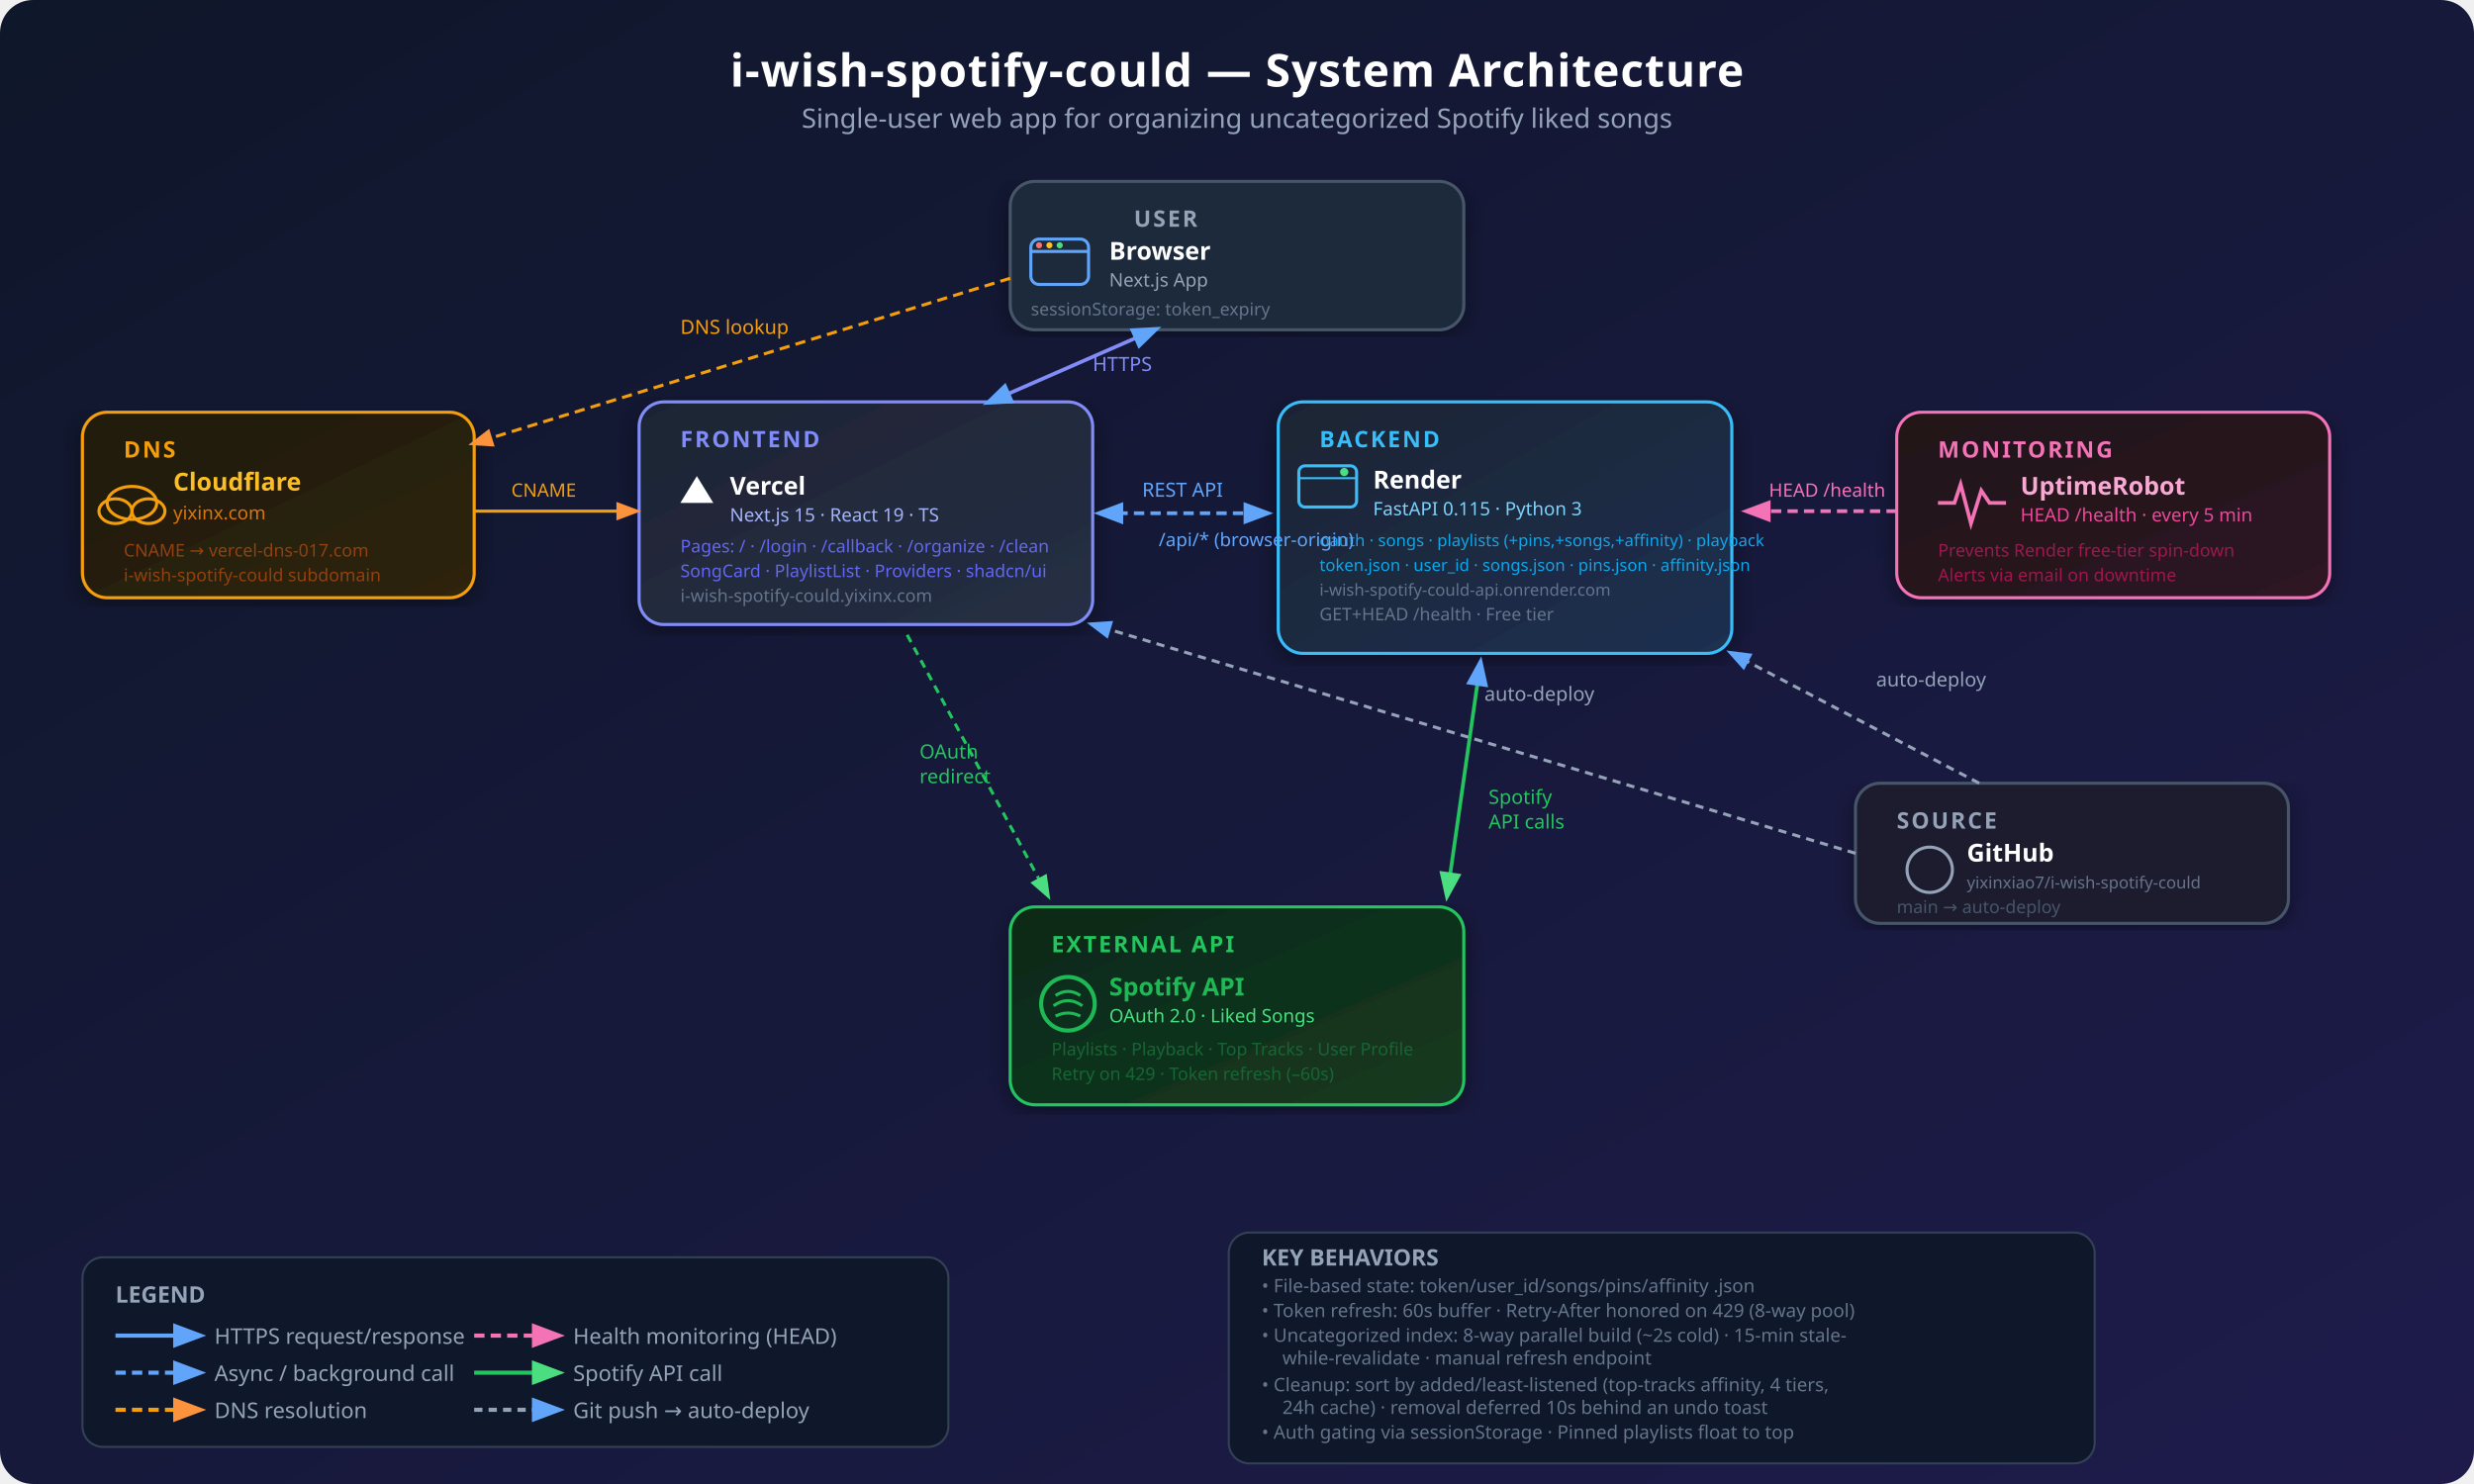
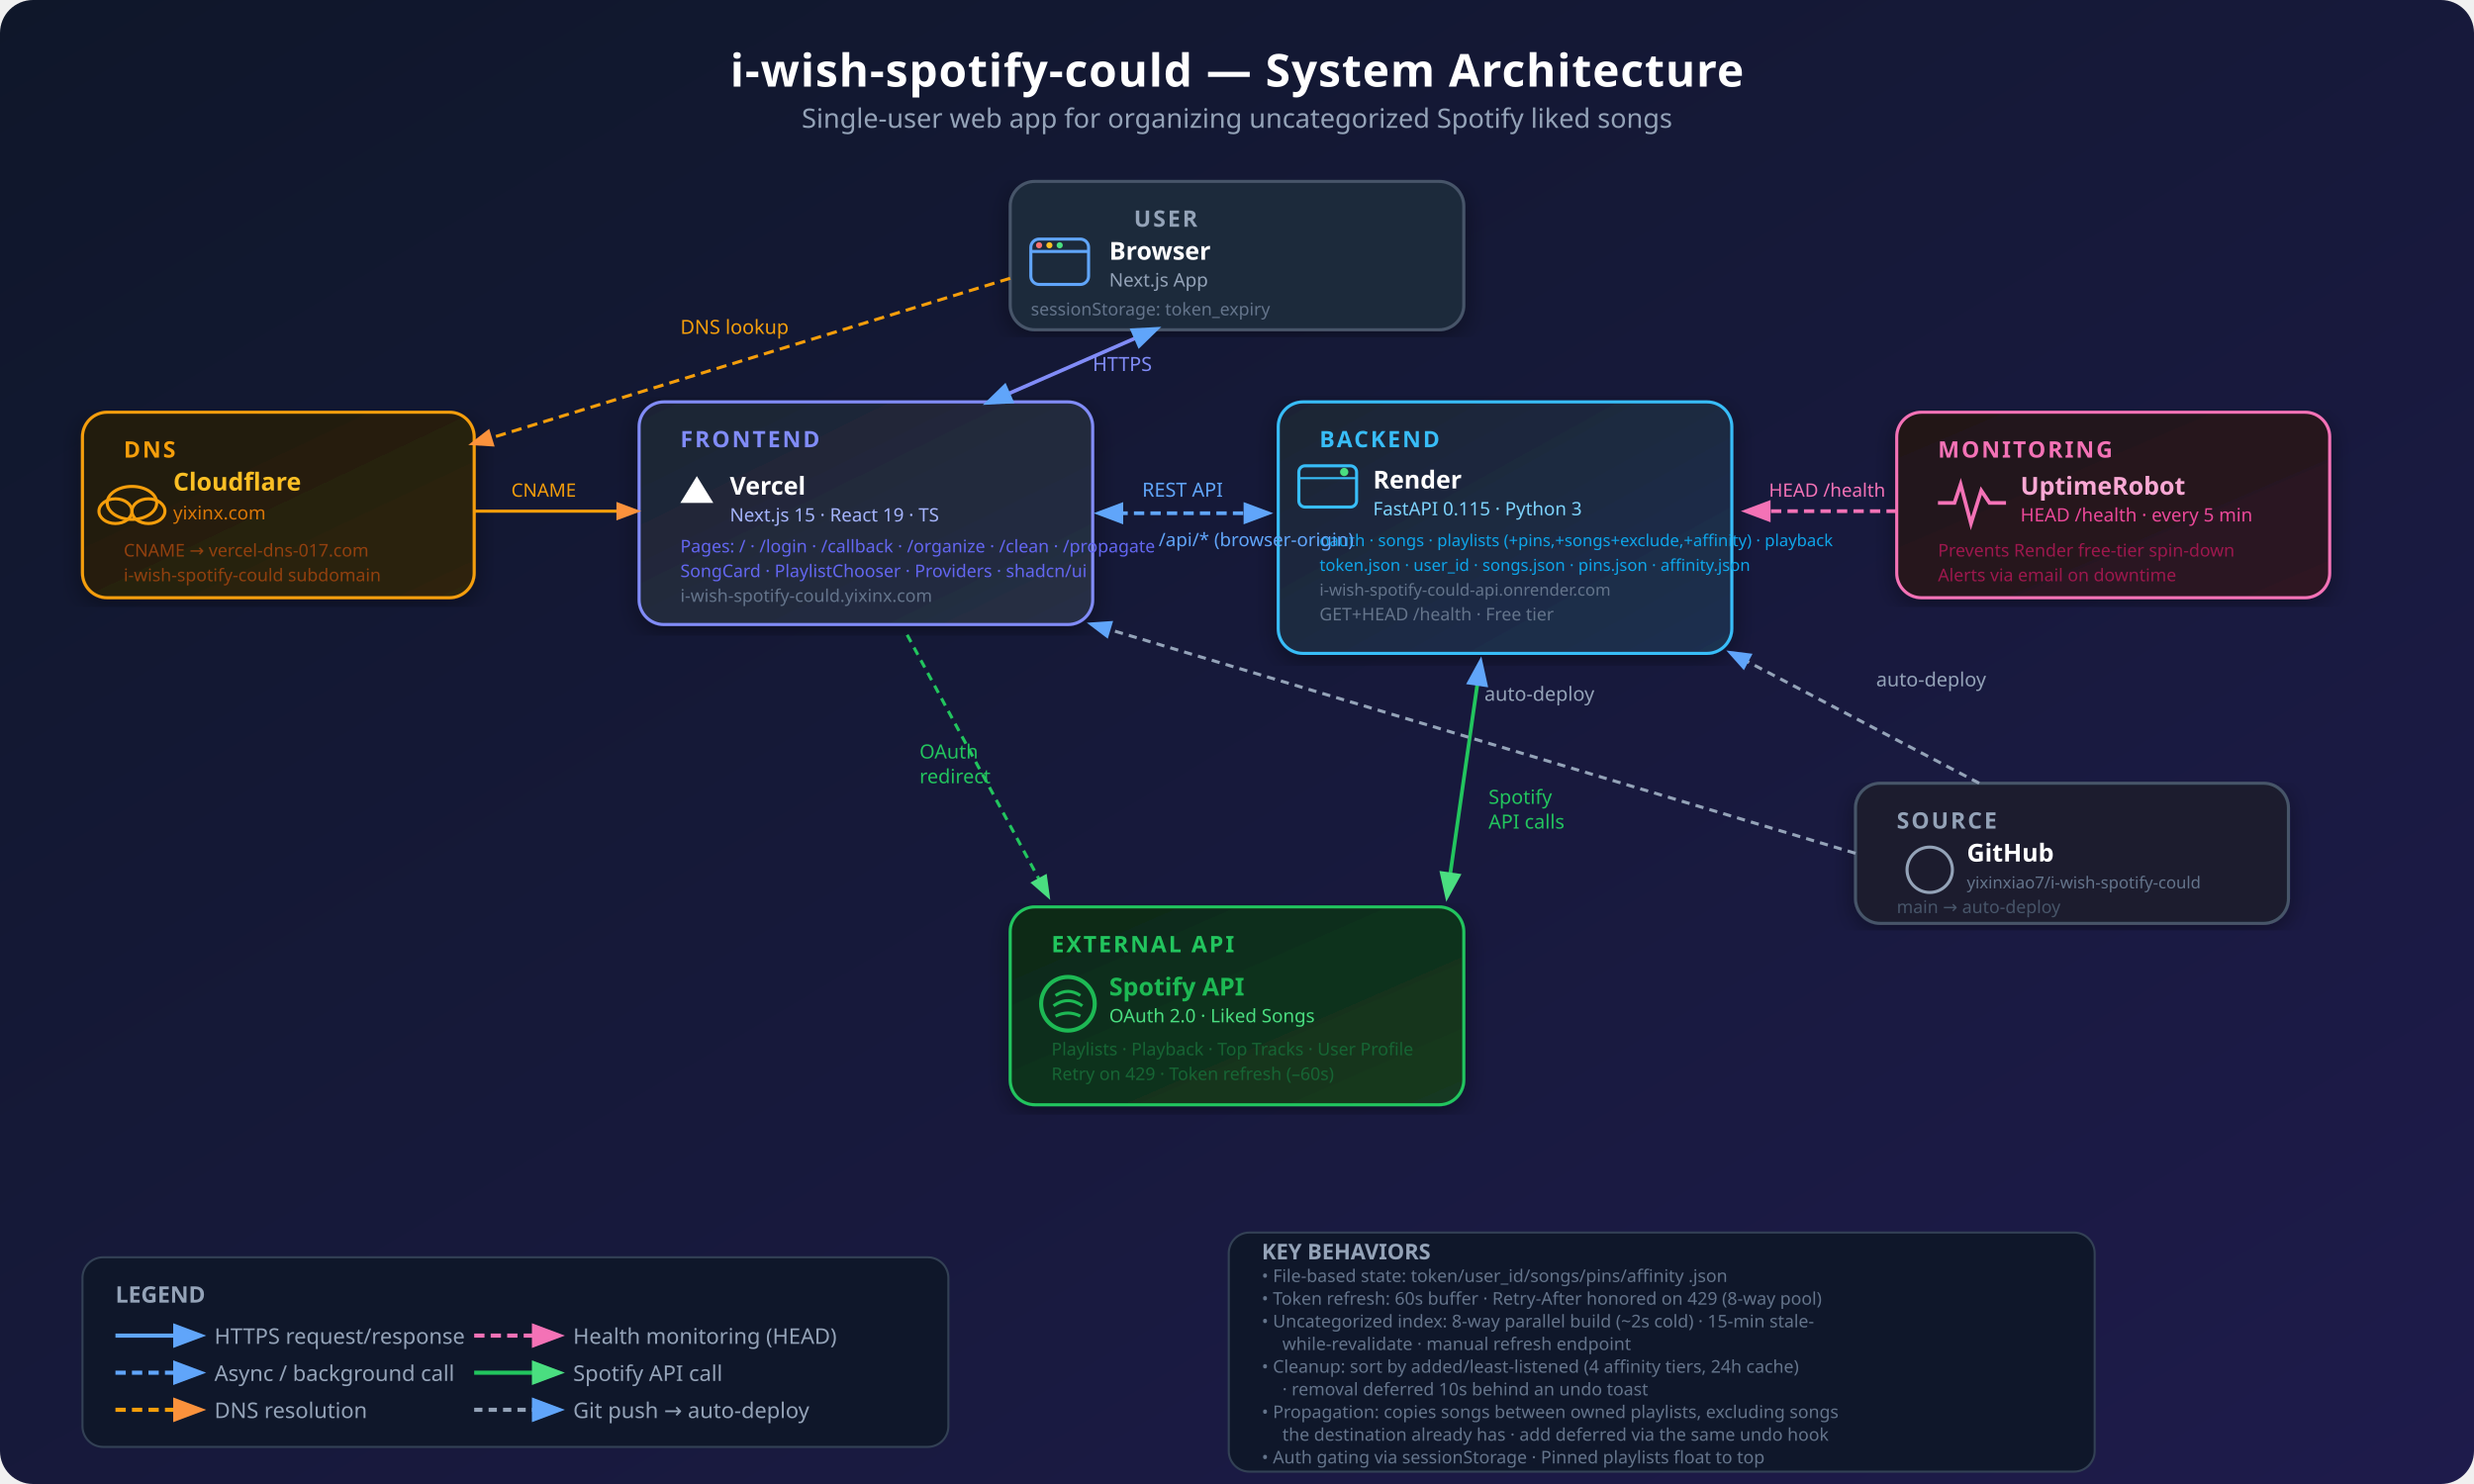
<svg xmlns="http://www.w3.org/2000/svg" viewBox="0 0 1200 720" width="1200" height="720" font-family="'Segoe UI', system-ui, sans-serif">
  <defs>
    <linearGradient id="bgGrad" x1="0%" y1="0%" x2="100%" y2="100%">
      <stop offset="0%" style="stop-color:#0f172a" />
      <stop offset="100%" style="stop-color:#1e1b4b" />
    </linearGradient>
    <linearGradient id="vercelGrad" x1="0%" y1="0%" x2="100%" y2="100%">
      <stop offset="0%" style="stop-color:#1d2433" />
      <stop offset="100%" style="stop-color:#262f45" />
    </linearGradient>
    <linearGradient id="renderGrad" x1="0%" y1="0%" x2="100%" y2="100%">
      <stop offset="0%" style="stop-color:#1c2433" />
      <stop offset="100%" style="stop-color:#1f3050" />
    </linearGradient>
    <linearGradient id="spotifyGrad" x1="0%" y1="0%" x2="100%" y2="100%">
      <stop offset="0%" style="stop-color:#0f2818" />
      <stop offset="100%" style="stop-color:#133a20" />
    </linearGradient>
    <linearGradient id="cfGrad" x1="0%" y1="0%" x2="100%" y2="100%">
      <stop offset="0%" style="stop-color:#1f1a0e" />
      <stop offset="100%" style="stop-color:#2e2510" />
    </linearGradient>
    <linearGradient id="urGrad" x1="0%" y1="0%" x2="100%" y2="100%">
      <stop offset="0%" style="stop-color:#1f1218" />
      <stop offset="100%" style="stop-color:#2e1524" />
    </linearGradient>
    <marker id="arrowBlue" markerWidth="8" markerHeight="8" refX="6" refY="3" orient="auto">
      <path d="M0,0 L0,6 L8,3 z" fill="#60a5fa" />
    </marker>
    <marker id="arrowGreen" markerWidth="8" markerHeight="8" refX="6" refY="3" orient="auto">
      <path d="M0,0 L0,6 L8,3 z" fill="#4ade80" />
    </marker>
    <marker id="arrowOrange" markerWidth="8" markerHeight="8" refX="6" refY="3" orient="auto">
      <path d="M0,0 L0,6 L8,3 z" fill="#fb923c" />
    </marker>
    <marker id="arrowPink" markerWidth="8" markerHeight="8" refX="6" refY="3" orient="auto">
      <path d="M0,0 L0,6 L8,3 z" fill="#f472b6" />
    </marker>
    <marker id="arrowBlueBack" markerWidth="8" markerHeight="8" refX="2" refY="3" orient="auto">
      <path d="M8,0 L8,6 L0,3 z" fill="#60a5fa" />
    </marker>
    <filter id="glow">
      <feGaussianBlur stdDeviation="2" result="coloredBlur" />
      <feMerge>
        <feMergeNode in="coloredBlur" />
        <feMergeNode in="SourceGraphic" />
      </feMerge>
    </filter>
    <filter id="softShadow" x="-5%" y="-5%" width="110%" height="110%">
      <feDropShadow dx="0" dy="3" stdDeviation="6" flood-color="#000" flood-opacity="0.4" />
    </filter>
  </defs>
  <rect width="1200" height="720" fill="url(#bgGrad)" rx="16" />
  <text x="600" y="42" text-anchor="middle" font-size="22" font-weight="700" fill="white" letter-spacing="0.5">i-wish-spotify-could — System Architecture</text>
  <text x="600" y="62" text-anchor="middle" font-size="13" fill="#94a3b8">Single-user web app for organizing uncategorized Spotify liked songs</text>
  <g filter="url(#softShadow)">
    <rect x="490" y="88" width="220" height="72" rx="12" fill="#1e293b" stroke="#475569" stroke-width="1.5" />
  </g>
  <text x="550" y="110" font-size="11" fill="#94a3b8" font-weight="600" letter-spacing="1">USER</text>
  <rect x="500" y="116" width="28" height="22" rx="4" fill="none" stroke="#60a5fa" stroke-width="1.5" />
  <line x1="500" y1="122" x2="528" y2="122" stroke="#60a5fa" stroke-width="1.5" />
  <circle cx="504" cy="119" r="1.5" fill="#f87171" />
  <circle cx="509" cy="119" r="1.5" fill="#fbbf24" />
  <circle cx="514" cy="119" r="1.5" fill="#4ade80" />
  <text x="538" y="126" font-size="12" font-weight="700" fill="white">Browser</text>
  <text x="538" y="139" font-size="9" fill="#94a3b8">Next.js App</text>
  <text x="500" y="153" font-size="8.5" fill="#64748b">sessionStorage: token_expiry</text>
  <g filter="url(#softShadow)">
    <rect x="40" y="200" width="190" height="90" rx="12" fill="url(#cfGrad)" stroke="#f59e0b" stroke-width="1.5" />
  </g>
  <text x="60" y="222" font-size="11" fill="#f59e0b" font-weight="600" letter-spacing="1">DNS</text>
  <ellipse cx="64" cy="244" rx="12" ry="8" fill="none" stroke="#f59e0b" stroke-width="1.5" />
  <ellipse cx="56" cy="248" rx="8" ry="6" fill="none" stroke="#f59e0b" stroke-width="1.5" />
  <ellipse cx="72" cy="248" rx="8" ry="6" fill="none" stroke="#f59e0b" stroke-width="1.5" />
  <text x="84" y="238" font-size="12" font-weight="700" fill="#fbbf24">Cloudflare</text>
  <text x="84" y="252" font-size="9" fill="#d97706">yixinx.com</text>
  <text x="60" y="270" font-size="8.5" fill="#92400e">CNAME → vercel-dns-017.com</text>
  <text x="60" y="282" font-size="8.5" fill="#92400e">i-wish-spotify-could subdomain</text>
  <g filter="url(#softShadow)">
    <rect x="310" y="195" width="220" height="108" rx="12" fill="url(#vercelGrad)" stroke="#818cf8" stroke-width="1.5" />
  </g>
  <text x="330" y="217" font-size="11" fill="#818cf8" font-weight="600" letter-spacing="1">FRONTEND</text>
  <polygon points="330,244 346,244 338,231" fill="white" />
  <text x="354" y="240" font-size="12" font-weight="700" fill="white">Vercel</text>
  <text x="354" y="253" font-size="9" fill="#a5b4fc">Next.js 15 · React 19 · TS</text>
-   <text x="330" y="268" font-size="8.5" fill="#6366f1">Pages: / · /login · /callback · /organize · /clean</text>
-   <text x="330" y="280" font-size="8.5" fill="#6366f1">SongCard · PlaylistList · Providers · shadcn/ui</text>
+   <text x="330" y="268" font-size="8.5" fill="#6366f1">Pages: / · /login · /callback · /organize · /clean · /propagate</text>
+   <text x="330" y="280" font-size="8.5" fill="#6366f1">SongCard · PlaylistChooser · Providers · shadcn/ui</text>
  <text x="330" y="292" font-size="8.5" fill="#64748b">i-wish-spotify-could.yixinx.com</text>
  <g filter="url(#softShadow)">
    <rect x="620" y="195" width="220" height="122" rx="12" fill="url(#renderGrad)" stroke="#38bdf8" stroke-width="1.5" />
  </g>
  <text x="640" y="217" font-size="11" fill="#38bdf8" font-weight="600" letter-spacing="1">BACKEND</text>
  <rect x="630" y="226" width="28" height="20" rx="3" fill="none" stroke="#38bdf8" stroke-width="1.5" />
  <line x1="630" y1="232" x2="658" y2="232" stroke="#38bdf8" stroke-width="1" />
  <circle cx="652" cy="229" r="2" fill="#4ade80" />
  <text x="666" y="237" font-size="12" font-weight="700" fill="white">Render</text>
  <text x="666" y="250" font-size="9" fill="#7dd3fc">FastAPI 0.115 · Python 3</text>
-   <text x="640" y="265" font-size="8" fill="#0ea5e9">oauth · songs · playlists (+pins,+songs,+affinity) · playback</text>
+   <text x="640" y="265" font-size="8" fill="#0ea5e9">oauth · songs · playlists (+pins,+songs+exclude,+affinity) · playback</text>
  <text x="640" y="277" font-size="8" fill="#0ea5e9">token.json · user_id · songs.json · pins.json · affinity.json</text>
  <text x="640" y="289" font-size="8" fill="#64748b">i-wish-spotify-could-api.onrender.com</text>
  <text x="640" y="301" font-size="8.5" fill="#64748b">GET+HEAD /health · Free tier</text>
  <g filter="url(#softShadow)">
    <rect x="490" y="440" width="220" height="96" rx="12" fill="url(#spotifyGrad)" stroke="#22c55e" stroke-width="1.5" />
  </g>
  <text x="510" y="462" font-size="11" fill="#22c55e" font-weight="600" letter-spacing="1">EXTERNAL API</text>
  <circle cx="518" cy="487" r="13" fill="none" stroke="#1db954" stroke-width="2" />
  <path d="M512,483 Q518,479 524,483" stroke="#1db954" stroke-width="1.5" fill="none" />
  <path d="M511,488 Q518,483 525,488" stroke="#1db954" stroke-width="1.5" fill="none" />
  <path d="M512,493 Q518,490 524,493" stroke="#1db954" stroke-width="1.5" fill="none" />
  <text x="538" y="483" font-size="12" font-weight="700" fill="#1db954">Spotify API</text>
  <text x="538" y="496" font-size="9" fill="#4ade80">OAuth 2.0 · Liked Songs</text>
  <text x="510" y="512" font-size="8.5" fill="#166534">Playlists · Playback · Top Tracks · User Profile</text>
  <text x="510" y="524" font-size="8.5" fill="#166534">Retry on 429 · Token refresh (–60s)</text>
  <g filter="url(#softShadow)">
    <rect x="920" y="200" width="210" height="90" rx="12" fill="url(#urGrad)" stroke="#f472b6" stroke-width="1.5" />
  </g>
  <text x="940" y="222" font-size="11" fill="#f472b6" font-weight="600" letter-spacing="1">MONITORING</text>
  <polyline points="940,244 948,244 951,235 956,254 961,238 965,244 973,244" stroke="#f472b6" stroke-width="1.8" fill="none" />
  <text x="980" y="240" font-size="12" font-weight="700" fill="#f9a8d4">UptimeRobot</text>
  <text x="980" y="253" font-size="9" fill="#ec4899">HEAD /health · every 5 min</text>
  <text x="940" y="270" font-size="8.5" fill="#9d174d">Prevents Render free-tier spin-down</text>
  <text x="940" y="282" font-size="8.5" fill="#9d174d">Alerts via email on downtime</text>
  <g filter="url(#softShadow)">
    <rect x="900" y="380" width="210" height="68" rx="12" fill="#1a1f2e" stroke="#475569" stroke-width="1.5" />
  </g>
  <text x="920" y="402" font-size="11" fill="#94a3b8" font-weight="600" letter-spacing="1">SOURCE</text>
  <circle cx="936" cy="422" r="11" fill="none" stroke="#94a3b8" stroke-width="1.5" />
  <text x="954" y="418" font-size="12" font-weight="700" fill="white">GitHub</text>
  <text x="954" y="431" font-size="8" fill="#64748b">yixinxiao7/i-wish-spotify-could</text>
  <text x="920" y="443" font-size="8.5" fill="#475569">main → auto-deploy</text>
  <line x1="490" y1="135" x2="230" y2="215" stroke="#f59e0b" stroke-width="1.5" stroke-dasharray="5,3" marker-end="url(#arrowOrange)" />
  <text x="330" y="162" font-size="9.5" fill="#f59e0b">DNS lookup</text>
  <line x1="230" y1="248" x2="308" y2="248" stroke="#f59e0b" stroke-width="1.5" marker-end="url(#arrowOrange)" />
  <text x="248" y="241" font-size="9" fill="#f59e0b">CNAME</text>
  <line x1="560" y1="160" x2="480" y2="195" stroke="#818cf8" stroke-width="1.8" marker-end="url(#arrowBlue)" marker-start="url(#arrowBlueBack)" />
  <text x="530" y="180" font-size="9.5" fill="#818cf8">HTTPS</text>
  <line x1="534" y1="249" x2="614" y2="249" stroke="#60a5fa" stroke-width="1.8" stroke-dasharray="5,3" marker-end="url(#arrowBlue)" marker-start="url(#arrowBlueBack)" />
  <text x="554" y="241" font-size="9.5" fill="#60a5fa">REST API</text>
  <text x="562" y="265" font-size="9" fill="#60a5fa">/api/* (browser-origin)</text>
  <line x1="718" y1="322" x2="702" y2="434" stroke="#22c55e" stroke-width="1.8" marker-end="url(#arrowGreen)" marker-start="url(#arrowBlueBack)" />
  <text x="722" y="390" font-size="9.5" fill="#22c55e">Spotify</text>
  <text x="722" y="402" font-size="9.5" fill="#22c55e">API calls</text>
  <line x1="440" y1="308" x2="508" y2="434" stroke="#22c55e" stroke-width="1.5" stroke-dasharray="4,3" marker-end="url(#arrowGreen)" />
  <text x="446" y="368" font-size="9.5" fill="#22c55e">OAuth</text>
  <text x="446" y="380" font-size="9.5" fill="#22c55e">redirect</text>
  <line x1="920" y1="248" x2="848" y2="248" stroke="#f472b6" stroke-width="1.8" stroke-dasharray="5,3" marker-end="url(#arrowPink)" />
  <text x="858" y="241" font-size="9" fill="#f472b6">HEAD /health</text>
  <line x1="960" y1="380" x2="840" y2="317" stroke="#94a3b8" stroke-width="1.5" stroke-dasharray="4,3" marker-end="url(#arrowBlue)" />
  <text x="910" y="333" font-size="9.5" fill="#94a3b8">auto-deploy</text>
  <line x1="900" y1="414" x2="530" y2="303" stroke="#94a3b8" stroke-width="1.5" stroke-dasharray="4,3" marker-end="url(#arrowBlue)" />
  <text x="720" y="340" font-size="9.5" fill="#94a3b8">auto-deploy</text>
  <rect x="40" y="610" width="420" height="92" rx="10" fill="#0f172a" stroke="#334155" stroke-width="1" />
  <text x="56" y="632" font-size="11" fill="#94a3b8" font-weight="600">LEGEND</text>
  <line x1="56" y1="648" x2="96" y2="648" stroke="#60a5fa" stroke-width="2" marker-end="url(#arrowBlue)" />
  <text x="104" y="652" font-size="10.5" fill="#94a3b8">HTTPS request/response</text>
  <line x1="56" y1="666" x2="96" y2="666" stroke="#60a5fa" stroke-width="2" stroke-dasharray="5,3" marker-end="url(#arrowBlue)" />
  <text x="104" y="670" font-size="10.5" fill="#94a3b8">Async / background call</text>
  <line x1="56" y1="684" x2="96" y2="684" stroke="#f59e0b" stroke-width="2" stroke-dasharray="5,3" marker-end="url(#arrowOrange)" />
  <text x="104" y="688" font-size="10.5" fill="#94a3b8">DNS resolution</text>
  <line x1="230" y1="648" x2="270" y2="648" stroke="#f472b6" stroke-width="2" stroke-dasharray="5,3" marker-end="url(#arrowPink)" />
  <text x="278" y="652" font-size="10.5" fill="#94a3b8">Health monitoring (HEAD)</text>
  <line x1="230" y1="666" x2="270" y2="666" stroke="#22c55e" stroke-width="2" marker-end="url(#arrowGreen)" />
  <text x="278" y="670" font-size="10.5" fill="#94a3b8">Spotify API call</text>
  <line x1="230" y1="684" x2="270" y2="684" stroke="#94a3b8" stroke-width="2" stroke-dasharray="4,3" marker-end="url(#arrowBlue)" />
  <text x="278" y="688" font-size="10.5" fill="#94a3b8">Git push → auto-deploy</text>
-   <rect x="596" y="598" width="420" height="112" rx="10" fill="#0f172a" stroke="#334155" stroke-width="1" />
-   <text x="612" y="614" font-size="11" fill="#94a3b8" font-weight="600">KEY BEHAVIORS</text>
-   <text x="612" y="627" font-size="9" fill="#64748b">• File-based state: token/user_id/songs/pins/affinity .json</text>
-   <text x="612" y="639" font-size="9" fill="#64748b">• Token refresh: 60s buffer · Retry-After honored on 429 (8-way pool)</text>
-   <text x="612" y="651" font-size="9" fill="#64748b">• Uncategorized index: 8-way parallel build (~2s cold) · 15-min stale-</text>
-   <text x="622" y="662" font-size="9" fill="#64748b">while-revalidate · manual refresh endpoint</text>
-   <text x="612" y="675" font-size="9" fill="#64748b">• Cleanup: sort by added/least-listened (top-tracks affinity, 4 tiers,</text>
-   <text x="622" y="686" font-size="9" fill="#64748b">24h cache) · removal deferred 10s behind an undo toast</text>
-   <text x="612" y="698" font-size="9" fill="#64748b">• Auth gating via sessionStorage · Pinned playlists float to top</text>
+   <rect x="596" y="598" width="420" height="116" rx="10" fill="#0f172a" stroke="#334155" stroke-width="1" />
+   <text x="612" y="611" font-size="10.5" fill="#94a3b8" font-weight="600">KEY BEHAVIORS</text>
+   <text x="612" y="622" font-size="8.5" fill="#64748b">• File-based state: token/user_id/songs/pins/affinity .json</text>
+   <text x="612" y="633" font-size="8.5" fill="#64748b">• Token refresh: 60s buffer · Retry-After honored on 429 (8-way pool)</text>
+   <text x="612" y="644" font-size="8.5" fill="#64748b">• Uncategorized index: 8-way parallel build (~2s cold) · 15-min stale-</text>
+   <text x="622" y="655" font-size="8.5" fill="#64748b">while-revalidate · manual refresh endpoint</text>
+   <text x="612" y="666" font-size="8.5" fill="#64748b">• Cleanup: sort by added/least-listened (4 affinity tiers, 24h cache)</text>
+   <text x="622" y="677" font-size="8.5" fill="#64748b">· removal deferred 10s behind an undo toast</text>
+   <text x="612" y="688" font-size="8.5" fill="#64748b">• Propagation: copies songs between owned playlists, excluding songs</text>
+   <text x="622" y="699" font-size="8.5" fill="#64748b">the destination already has · add deferred via the same undo hook</text>
+   <text x="612" y="710" font-size="8.5" fill="#64748b">• Auth gating via sessionStorage · Pinned playlists float to top</text>
</svg>
